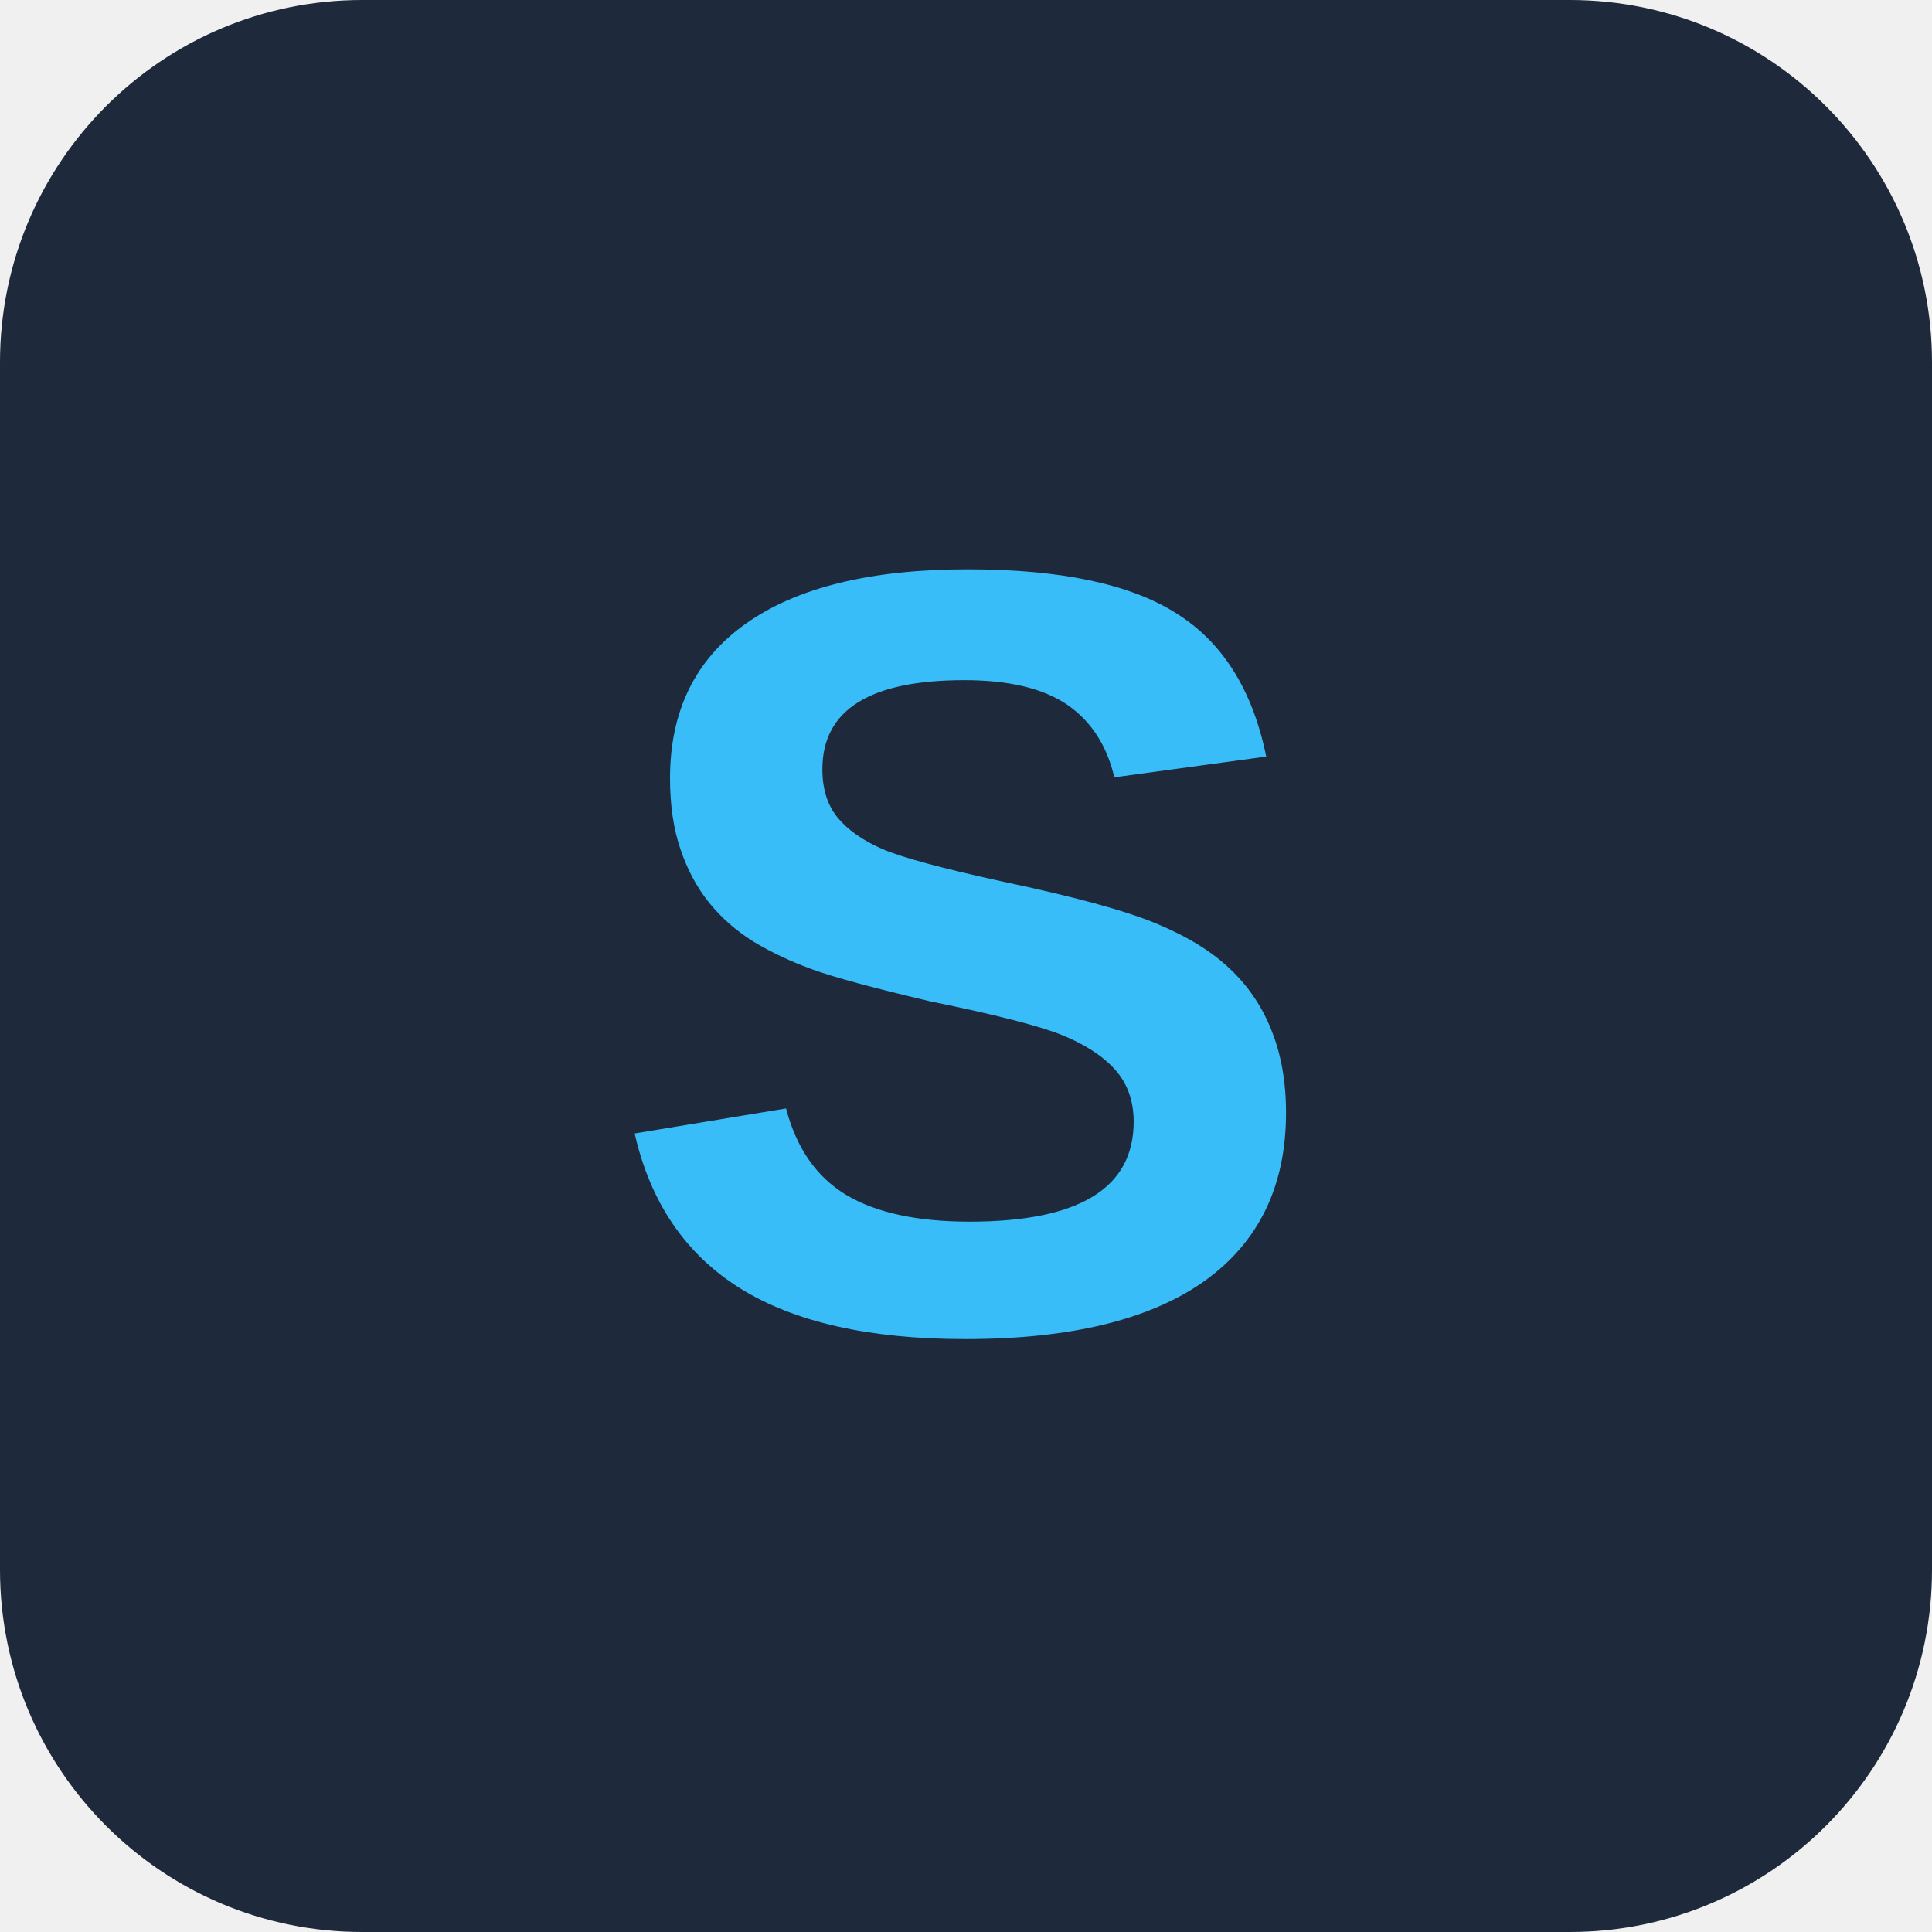
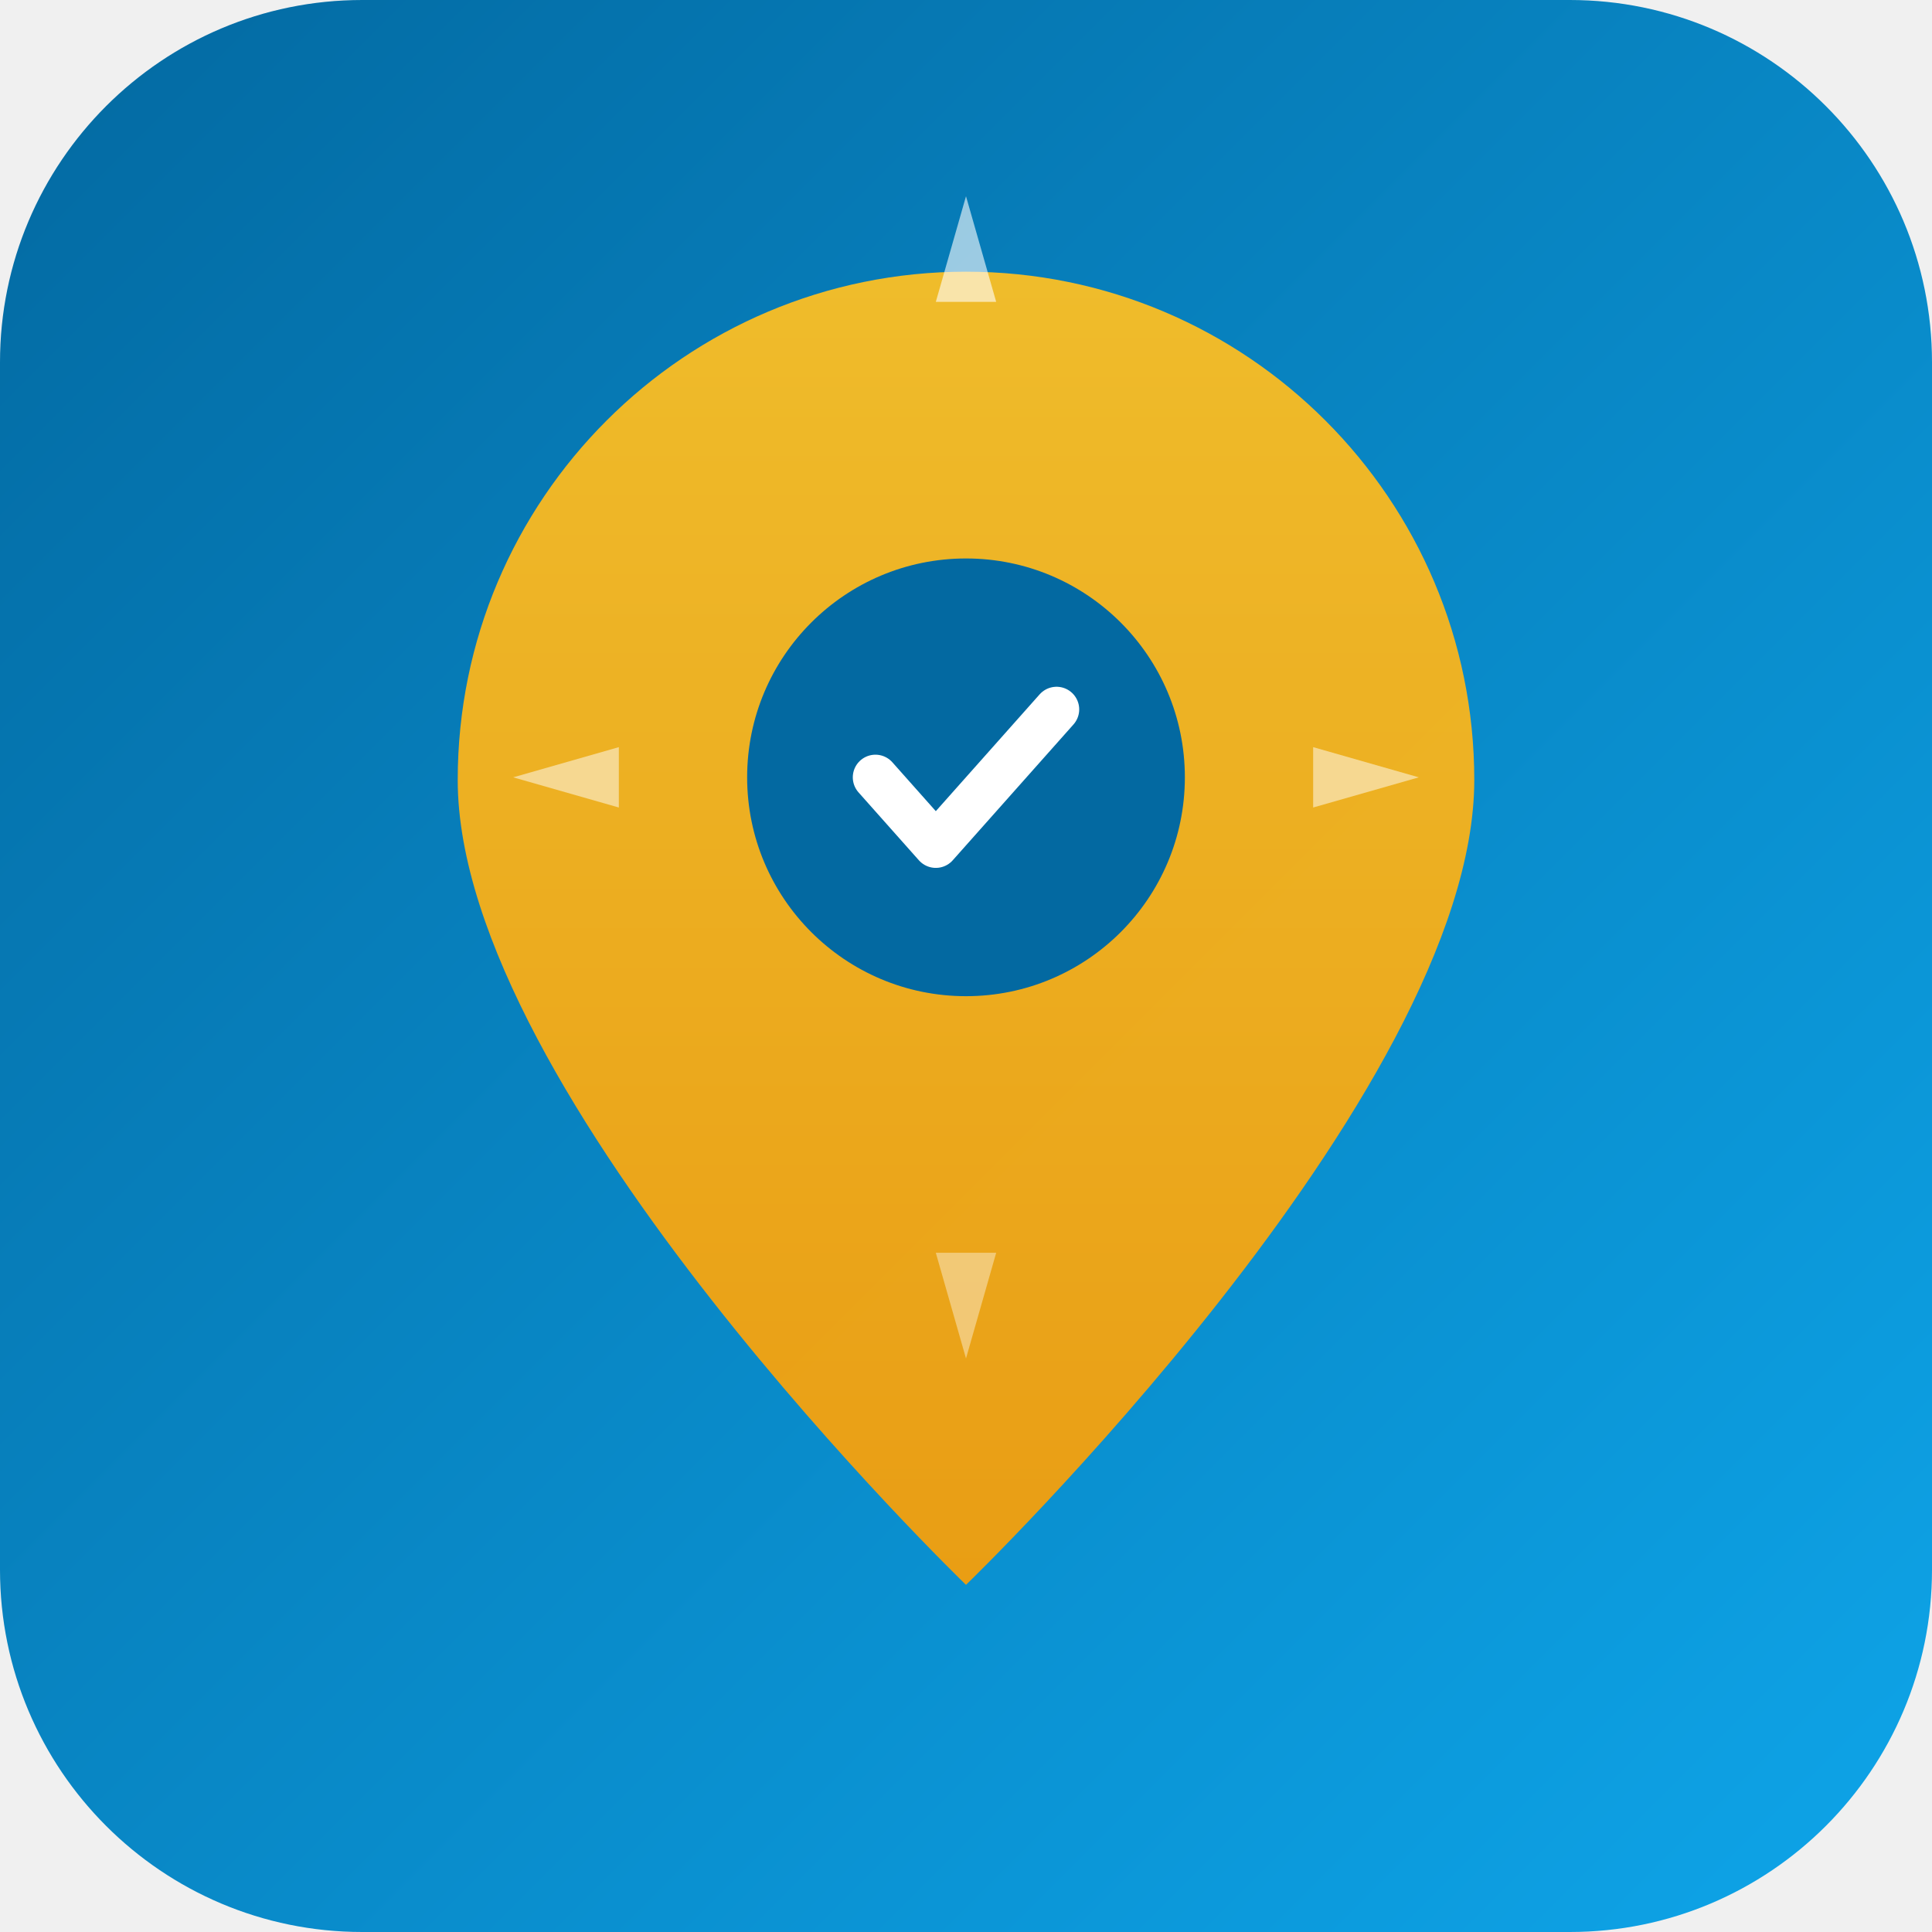
- <svg xmlns="http://www.w3.org/2000/svg" viewBox="0 0 64 64">
-   <rect width="64" height="64" rx="12" fill="#1e293b" />
-   <text x="32" y="44" font-family="Arial,sans-serif" font-size="36" font-weight="bold" fill="#38bdf8" text-anchor="middle">S</text>
+ <svg xmlns="http://www.w3.org/2000/svg" viewBox="0 0 512 512">
+   <defs>
+     <linearGradient id="bg" x1="0" y1="0" x2="1" y2="1">
+       <stop offset="0%" stop-color="#0369a1" />
+       <stop offset="100%" stop-color="#0ea5e9" />
+     </linearGradient>
+     <linearGradient id="pin" x1="0.5" y1="0" x2="0.5" y2="1">
+       <stop offset="0%" stop-color="#fbbf24" />
+       <stop offset="100%" stop-color="#f59e0b" />
+     </linearGradient>
+   </defs>
+   <rect width="512" height="512" rx="96" fill="url(#bg)" />
+   <path d="M256 72c-74.4 0-134.7 60.3-134.7 134.7C121.3 290 256 420 256 420s134.7-130 134.7-213.3C390.7 132.3 330.4 72 256 72z" fill="url(#pin)" opacity="0.95" />
+   <circle cx="256" cy="206" r="58" fill="#0369a1" />
+   <path d="M232 206 l16 18 l32-36" fill="none" stroke="#fff" stroke-width="12" stroke-linecap="round" stroke-linejoin="round" />
+   <path d="M256 52 l8 28 l-16 0z" fill="#fff" opacity="0.6" />
+   <path d="M256 360 l8-28 l-16 0z" fill="#fff" opacity="0.4" />
+   <path d="M136 206 l28 8 l0-16z" fill="#fff" opacity="0.5" />
+   <path d="M376 206 l-28 8 l0-16z" fill="#fff" opacity="0.5" />
</svg>
